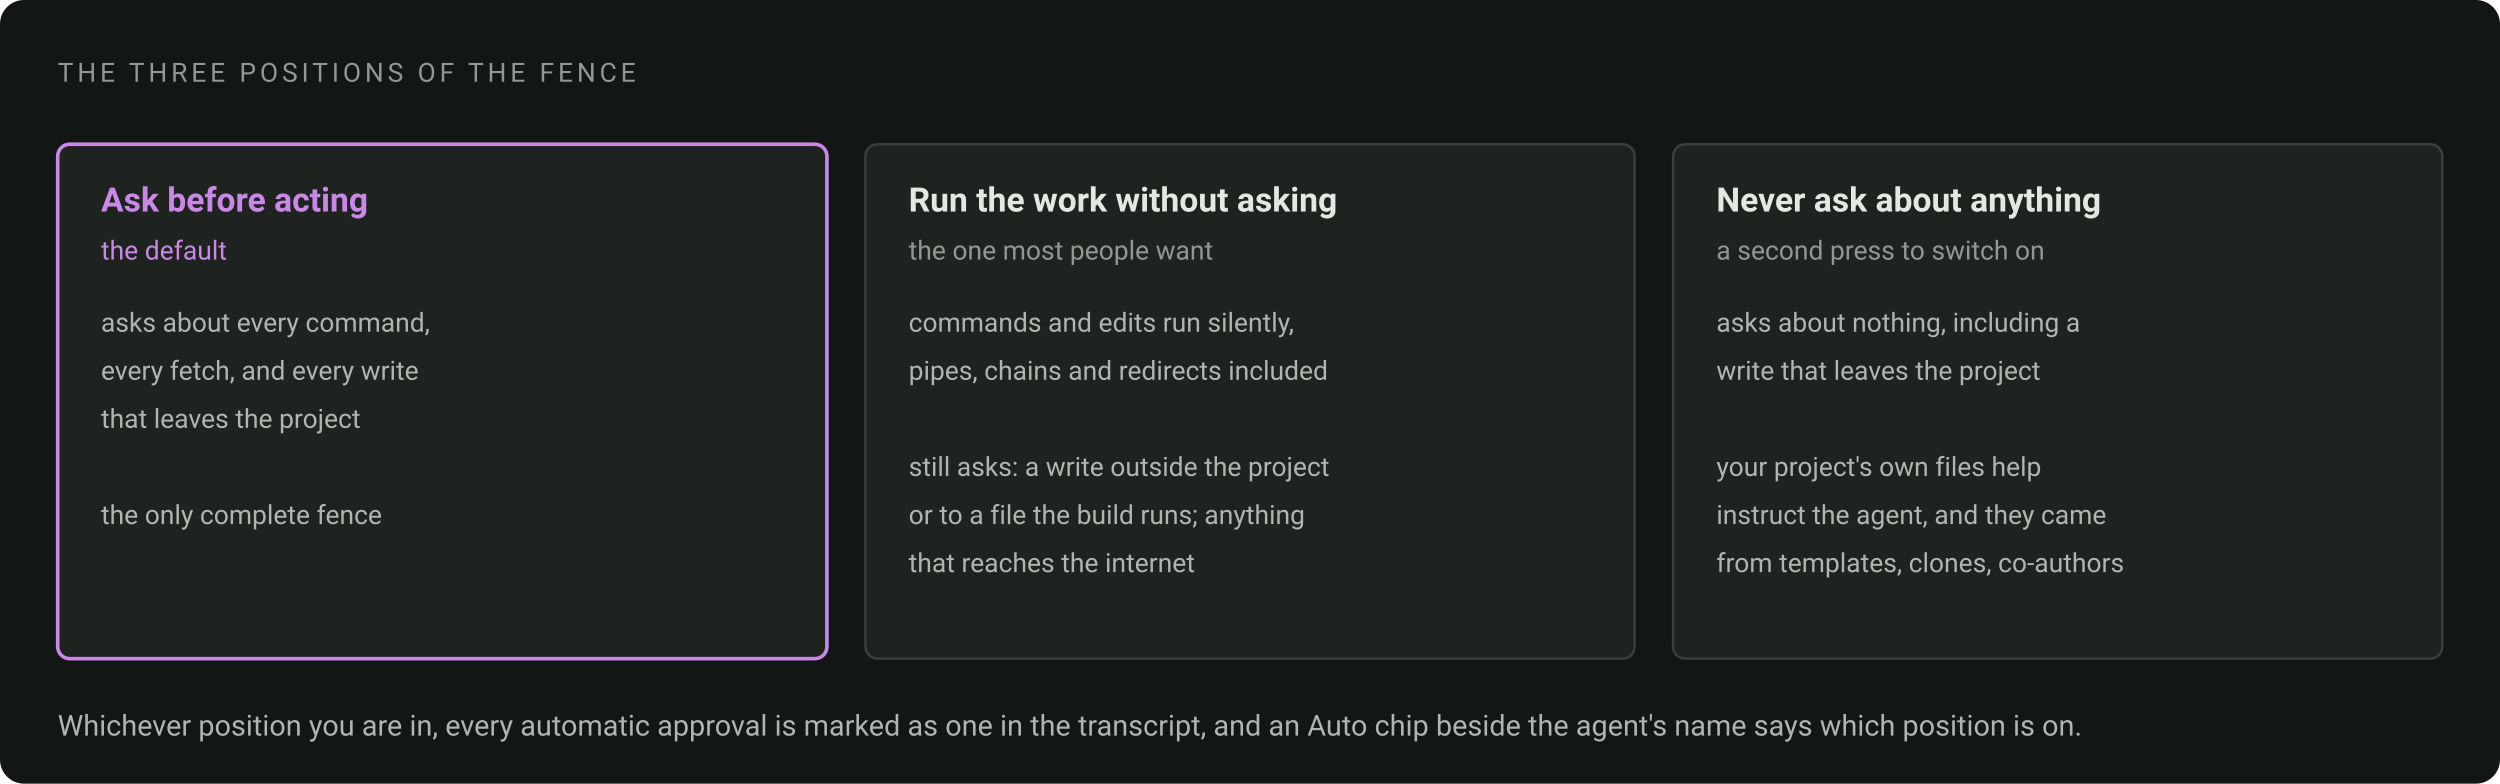
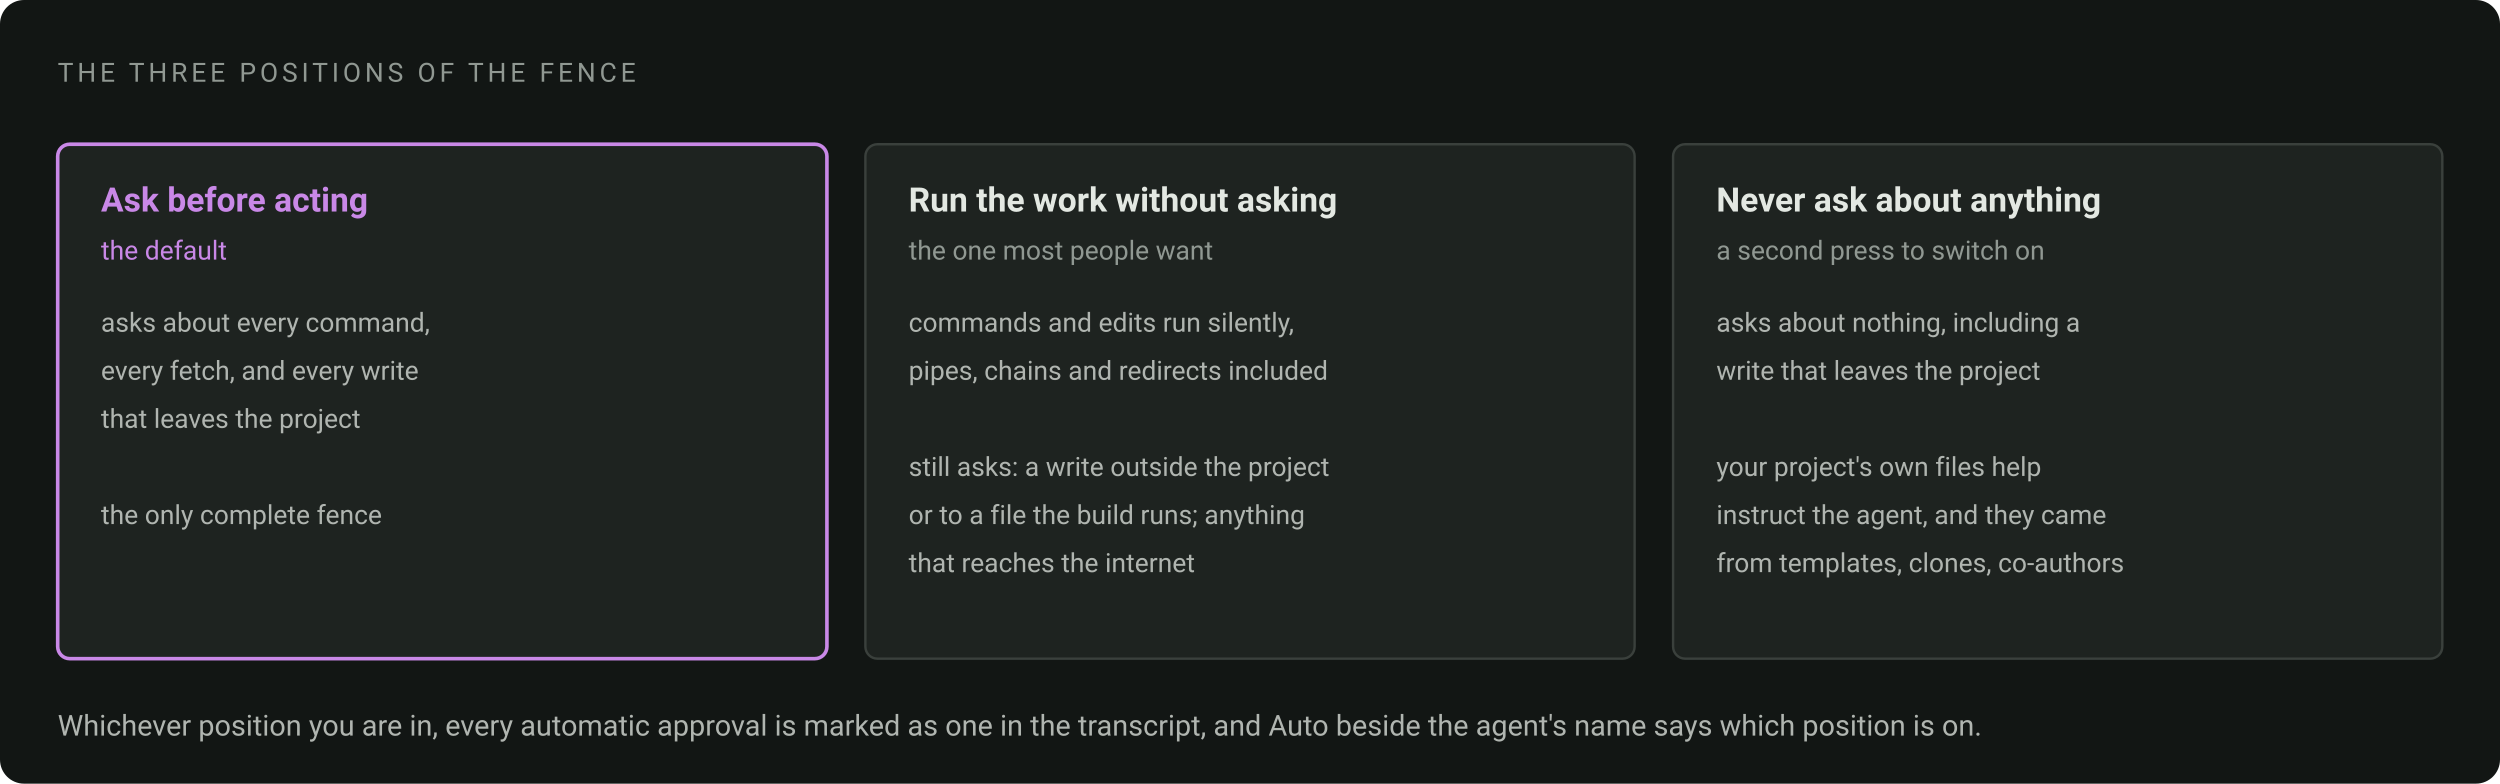
<svg xmlns="http://www.w3.org/2000/svg" width="1040" height="326" viewBox="0 0 1040 326" role="img" aria-label="The three positions of the control under the agent's box. Ask before acting, the default, is a card for every command, every fetch and every write that leaves the project. Run the work without asking lets commands and edits run, and still asks about a write outside the project or to a file the build runs, and about anything that reaches the internet. Never ask about anything asks about nothing, and takes a second press to switch on.">
  <rect width="1040" height="326" rx="10" fill="#121614" />
  <text x="24" y="34" font-family="ui-sans-serif,system-ui,-apple-system,Segoe UI,Roboto,sans-serif" font-size="11" letter-spacing="1.6" fill="#909892">THE THREE POSITIONS OF THE FENCE</text>
  <rect x="24" y="60" width="320" height="214" rx="5" fill="#1E2320" stroke="#C988E7" stroke-width="1.5" />
  <text x="42" y="88" font-family="ui-sans-serif,system-ui,-apple-system,Segoe UI,Roboto,sans-serif" font-size="14" font-weight="600" fill="#C988E7">Ask before acting</text>
  <text x="42" y="108" font-family="ui-sans-serif,system-ui,-apple-system,Segoe UI,Roboto,sans-serif" font-size="11" fill="#C988E7">the default</text>
  <text x="42" y="138" font-family="ui-sans-serif,system-ui,-apple-system,Segoe UI,Roboto,sans-serif" font-size="11" fill="#B0B5B0">asks about every command,</text>
  <text x="42" y="158" font-family="ui-sans-serif,system-ui,-apple-system,Segoe UI,Roboto,sans-serif" font-size="11" fill="#B0B5B0">every fetch, and every write</text>
  <text x="42" y="178" font-family="ui-sans-serif,system-ui,-apple-system,Segoe UI,Roboto,sans-serif" font-size="11" fill="#B0B5B0">that leaves the project</text>
  <text x="42" y="218" font-family="ui-sans-serif,system-ui,-apple-system,Segoe UI,Roboto,sans-serif" font-size="11" fill="#B0B5B0">the only complete fence</text>
  <rect x="360" y="60" width="320" height="214" rx="5" fill="#1E2320" stroke="#3A403C" stroke-width="1" />
  <text x="378" y="88" font-family="ui-sans-serif,system-ui,-apple-system,Segoe UI,Roboto,sans-serif" font-size="14" font-weight="600" fill="#E3E8E2">Run the work without asking</text>
  <text x="378" y="108" font-family="ui-sans-serif,system-ui,-apple-system,Segoe UI,Roboto,sans-serif" font-size="11" fill="#909892">the one most people want</text>
  <text x="378" y="138" font-family="ui-sans-serif,system-ui,-apple-system,Segoe UI,Roboto,sans-serif" font-size="11" fill="#B0B5B0">commands and edits run silently,</text>
  <text x="378" y="158" font-family="ui-sans-serif,system-ui,-apple-system,Segoe UI,Roboto,sans-serif" font-size="11" fill="#B0B5B0">pipes, chains and redirects included</text>
  <text x="378" y="198" font-family="ui-sans-serif,system-ui,-apple-system,Segoe UI,Roboto,sans-serif" font-size="11" fill="#B0B5B0">still asks: a write outside the project</text>
  <text x="378" y="218" font-family="ui-sans-serif,system-ui,-apple-system,Segoe UI,Roboto,sans-serif" font-size="11" fill="#B0B5B0">or to a file the build runs; anything</text>
  <text x="378" y="238" font-family="ui-sans-serif,system-ui,-apple-system,Segoe UI,Roboto,sans-serif" font-size="11" fill="#B0B5B0">that reaches the internet</text>
  <rect x="696" y="60" width="320" height="214" rx="5" fill="#1E2320" stroke="#3A403C" stroke-width="1" />
  <text x="714" y="88" font-family="ui-sans-serif,system-ui,-apple-system,Segoe UI,Roboto,sans-serif" font-size="14" font-weight="600" fill="#E3E8E2">Never ask about anything</text>
  <text x="714" y="108" font-family="ui-sans-serif,system-ui,-apple-system,Segoe UI,Roboto,sans-serif" font-size="11" fill="#909892">a second press to switch on</text>
  <text x="714" y="138" font-family="ui-sans-serif,system-ui,-apple-system,Segoe UI,Roboto,sans-serif" font-size="11" fill="#B0B5B0">asks about nothing, including a</text>
  <text x="714" y="158" font-family="ui-sans-serif,system-ui,-apple-system,Segoe UI,Roboto,sans-serif" font-size="11" fill="#B0B5B0">write that leaves the project</text>
  <text x="714" y="198" font-family="ui-sans-serif,system-ui,-apple-system,Segoe UI,Roboto,sans-serif" font-size="11" fill="#B0B5B0">your project's own files help</text>
  <text x="714" y="218" font-family="ui-sans-serif,system-ui,-apple-system,Segoe UI,Roboto,sans-serif" font-size="11" fill="#B0B5B0">instruct the agent, and they came</text>
  <text x="714" y="238" font-family="ui-sans-serif,system-ui,-apple-system,Segoe UI,Roboto,sans-serif" font-size="11" fill="#B0B5B0">from templates, clones, co-authors</text>
-   <text x="24" y="306" font-family="ui-sans-serif,system-ui,-apple-system,Segoe UI,Roboto,sans-serif" font-size="12" fill="#B0B5B0">Whichever position you are in, every automatic approval is marked as one in the transcript, and an Auto chip beside the agent's name says which position is on.</text>
+   <text x="24" y="306" font-family="ui-sans-serif,system-ui,-apple-system,Segoe UI,Roboto,sans-serif" font-size="12" fill="#B0B5B0">Whichever position you are in, every automatic approval is marked as one in the transcript, and Auto beside the agent's name says which position is on.</text>
</svg>
